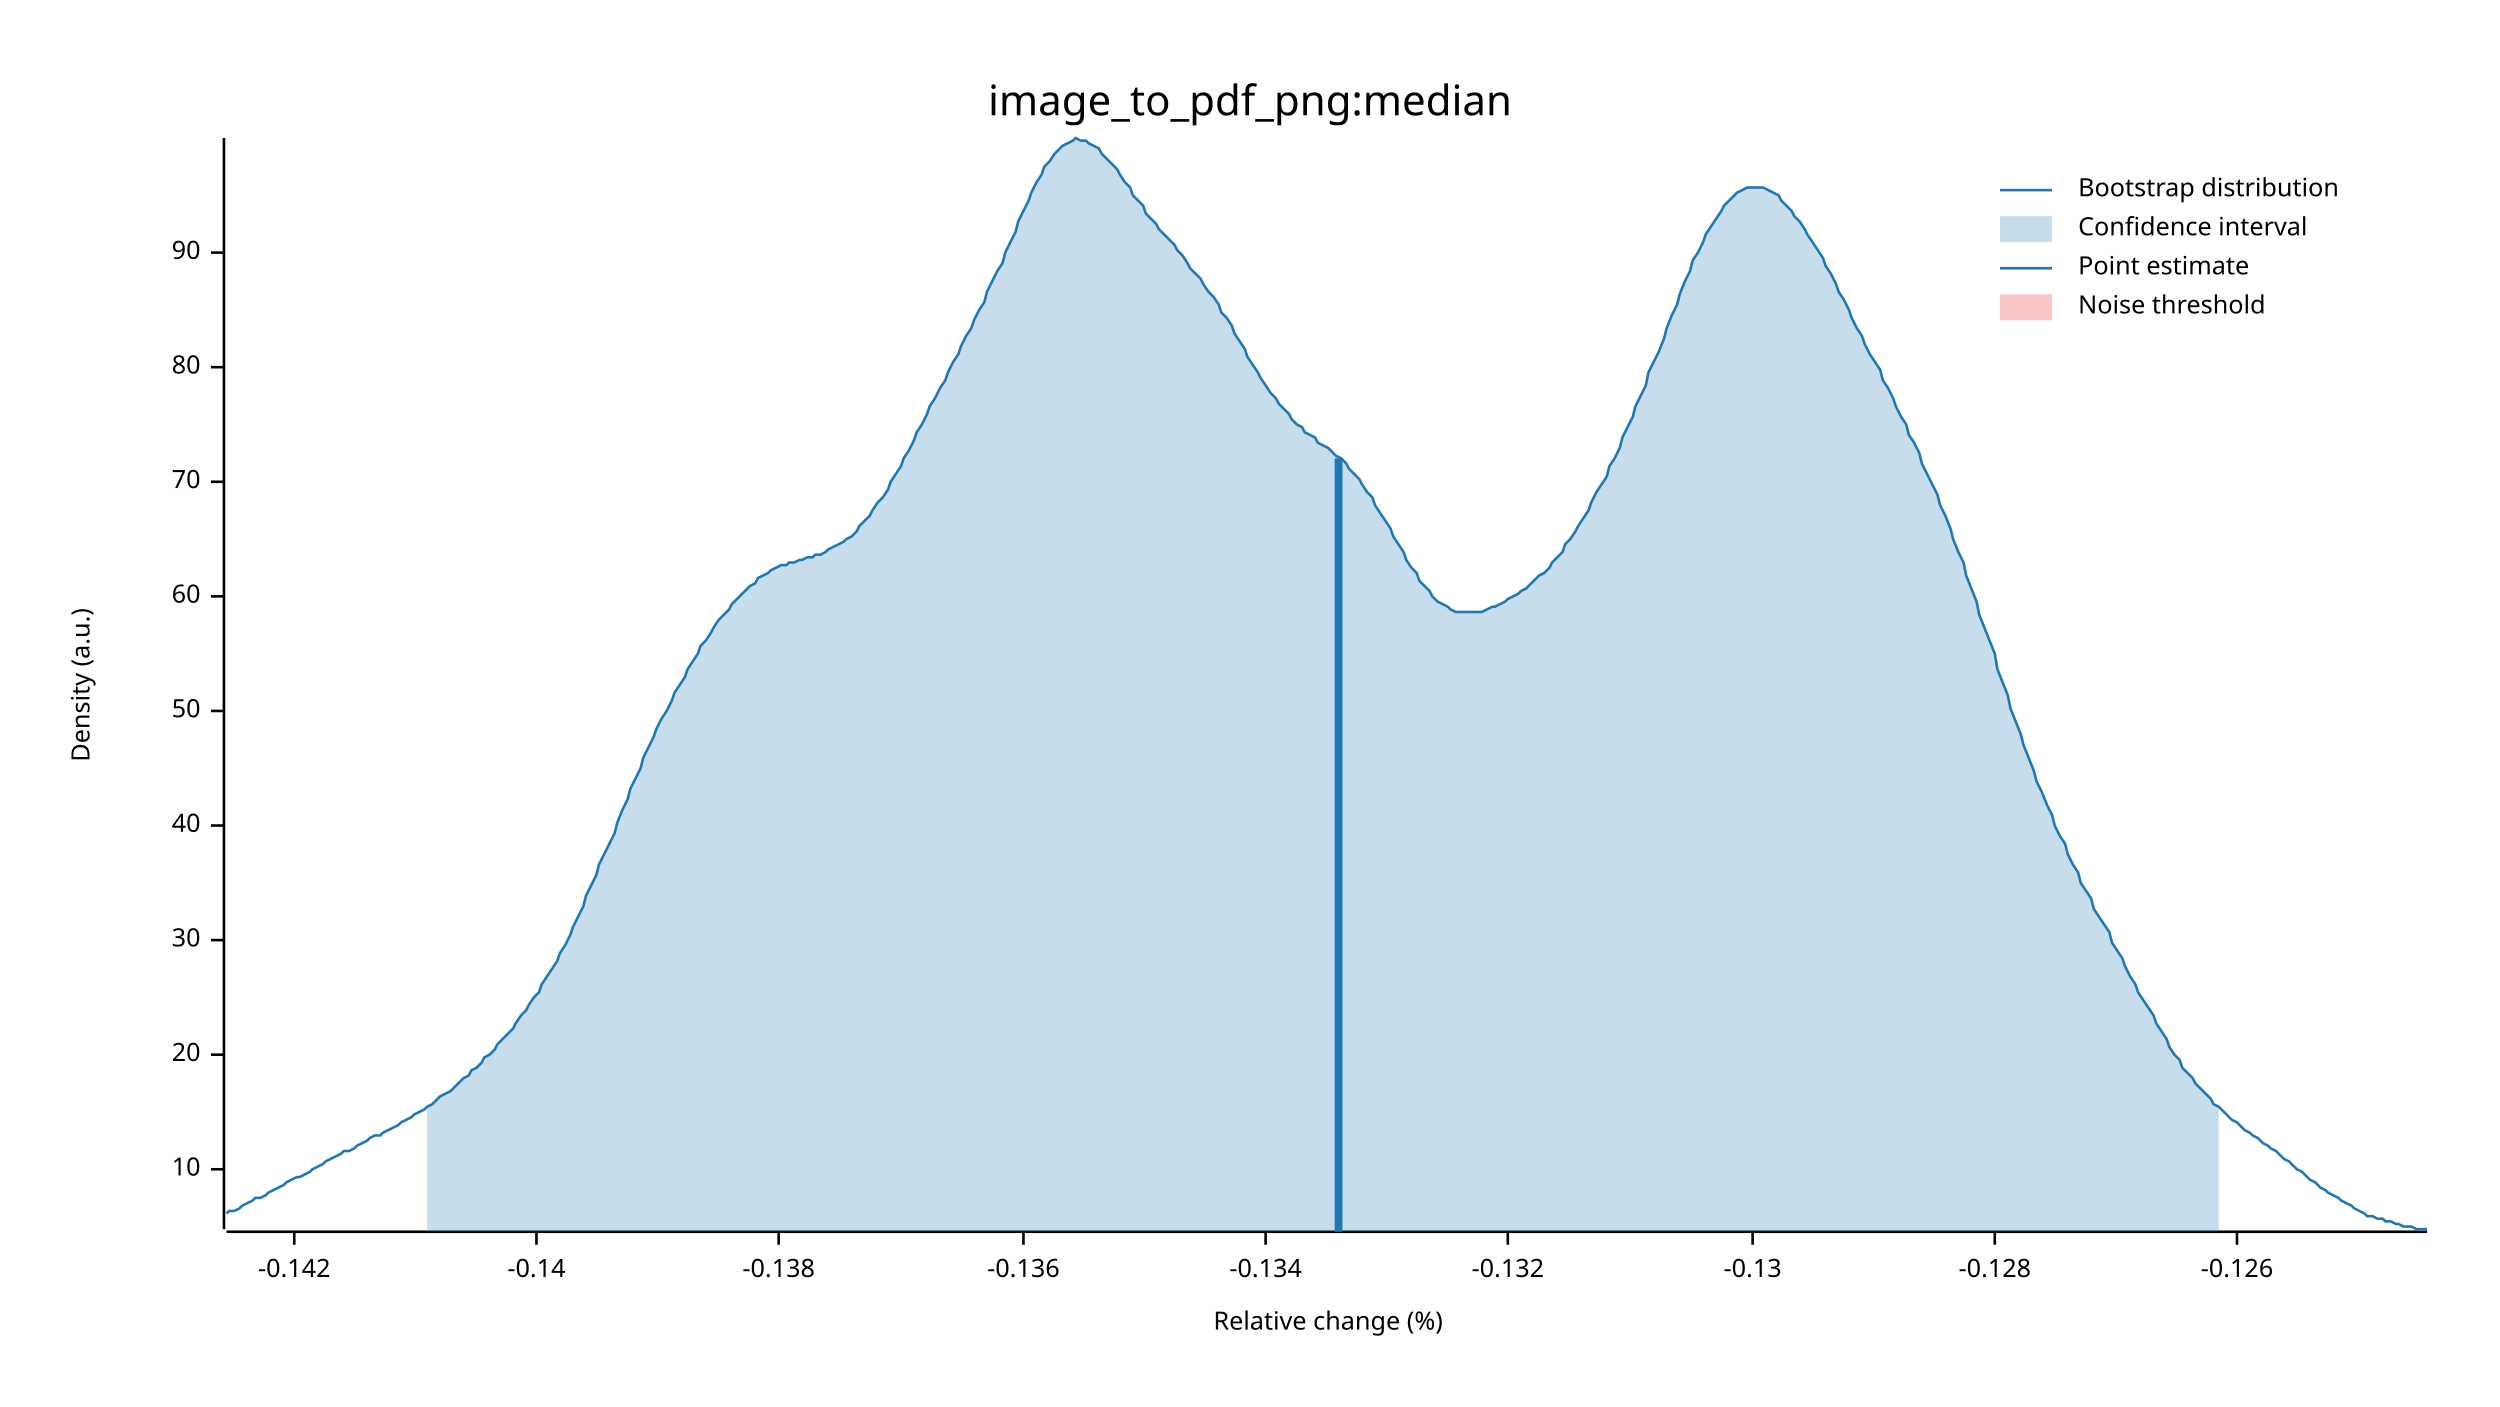
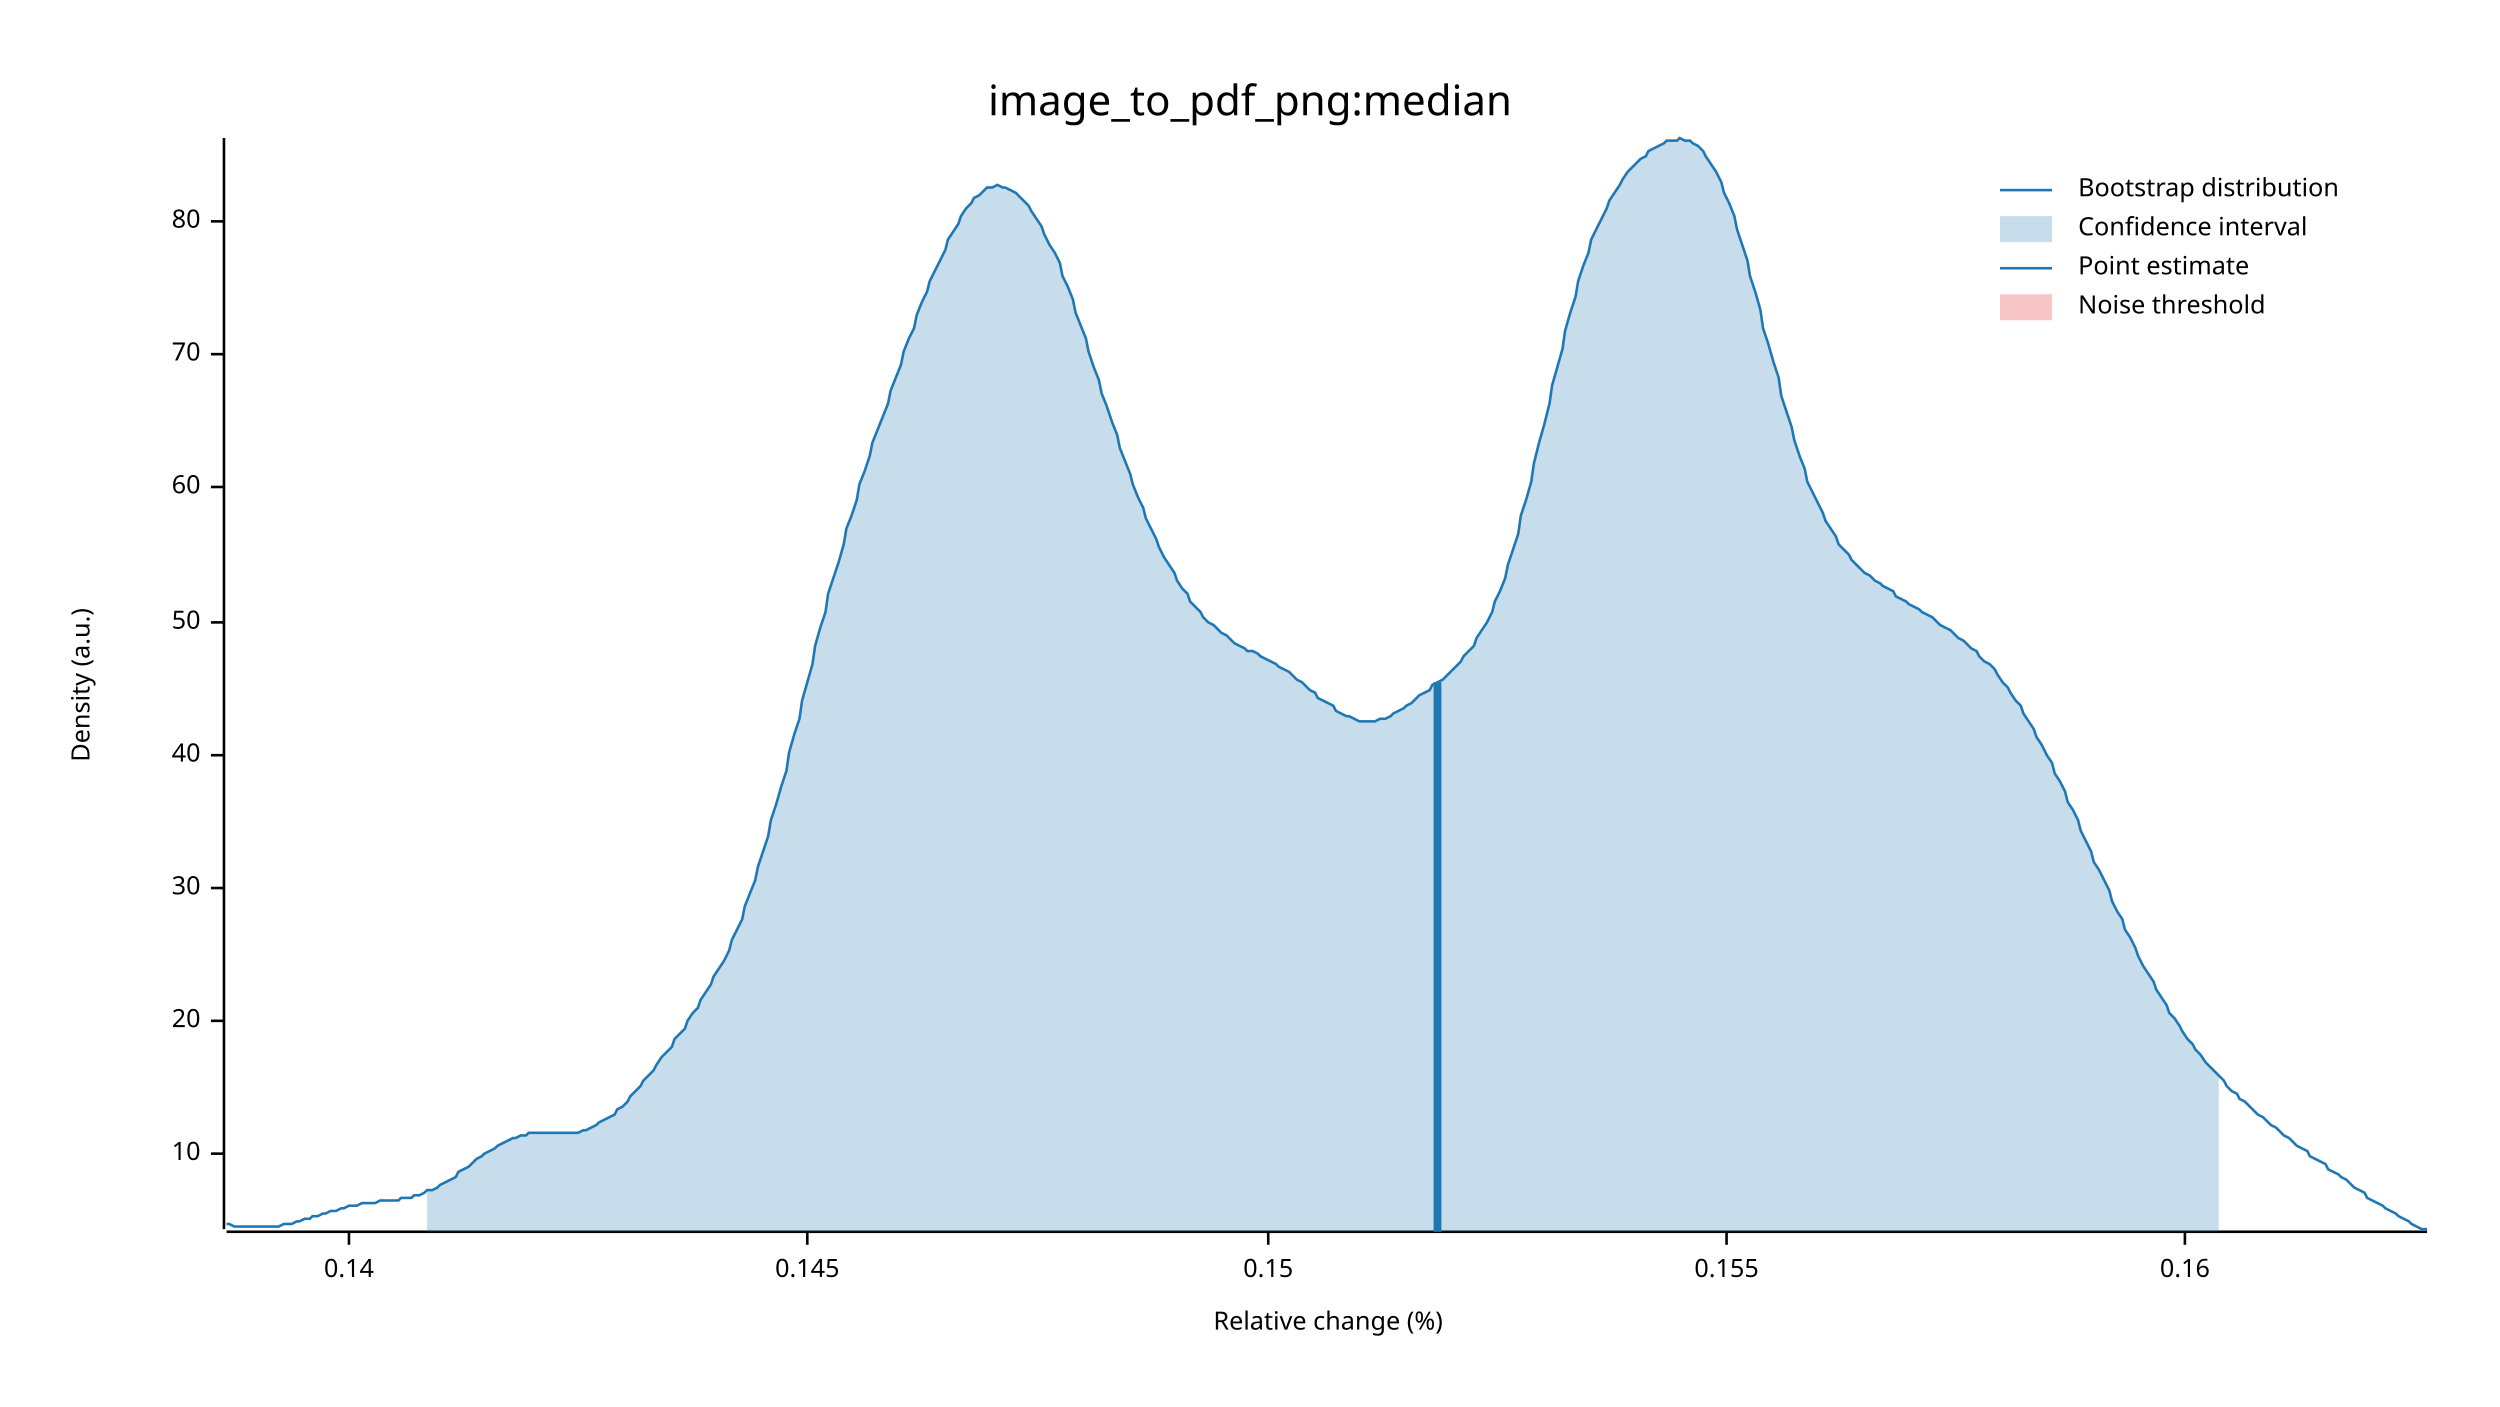
<svg xmlns="http://www.w3.org/2000/svg" width="960" height="540" viewBox="0 0 960 540">
  <text x="480" y="32" dy="0.76em" text-anchor="middle" font-family="sans-serif" font-size="16.129" opacity="1" fill="#000000">
image_to_pdf_png:median
</text>
  <text x="27" y="263" dy="0.76em" text-anchor="middle" font-family="sans-serif" font-size="9.677" opacity="1" fill="#000000" transform="rotate(270, 27, 263)">
Density (a.u.)
</text>
  <text x="510" y="513" dy="-0.5ex" text-anchor="middle" font-family="sans-serif" font-size="9.677" opacity="1" fill="#000000">
Relative change (%)
</text>
  <polyline fill="none" opacity="1" stroke="#000000" stroke-width="1" points="86,53 86,472 " />
-   <text x="77" y="449" dy="0.5ex" text-anchor="end" font-family="sans-serif" font-size="9.677" opacity="1" fill="#000000">
+   <text x="77" y="443" dy="0.5ex" text-anchor="end" font-family="sans-serif" font-size="9.677" opacity="1" fill="#000000">
10
</text>
-   <polyline fill="none" opacity="1" stroke="#000000" stroke-width="1" points="81,449 86,449 " />
-   <text x="77" y="405" dy="0.5ex" text-anchor="end" font-family="sans-serif" font-size="9.677" opacity="1" fill="#000000">
+   <polyline fill="none" opacity="1" stroke="#000000" stroke-width="1" points="81,443 86,443 " />
+   <text x="77" y="392" dy="0.5ex" text-anchor="end" font-family="sans-serif" font-size="9.677" opacity="1" fill="#000000">
20
</text>
-   <polyline fill="none" opacity="1" stroke="#000000" stroke-width="1" points="81,405 86,405 " />
-   <text x="77" y="361" dy="0.5ex" text-anchor="end" font-family="sans-serif" font-size="9.677" opacity="1" fill="#000000">
+   <polyline fill="none" opacity="1" stroke="#000000" stroke-width="1" points="81,392 86,392 " />
+   <text x="77" y="341" dy="0.5ex" text-anchor="end" font-family="sans-serif" font-size="9.677" opacity="1" fill="#000000">
30
</text>
-   <polyline fill="none" opacity="1" stroke="#000000" stroke-width="1" points="81,361 86,361 " />
-   <text x="77" y="317" dy="0.5ex" text-anchor="end" font-family="sans-serif" font-size="9.677" opacity="1" fill="#000000">
+   <polyline fill="none" opacity="1" stroke="#000000" stroke-width="1" points="81,341 86,341 " />
+   <text x="77" y="290" dy="0.5ex" text-anchor="end" font-family="sans-serif" font-size="9.677" opacity="1" fill="#000000">
40
</text>
-   <polyline fill="none" opacity="1" stroke="#000000" stroke-width="1" points="81,317 86,317 " />
-   <text x="77" y="273" dy="0.5ex" text-anchor="end" font-family="sans-serif" font-size="9.677" opacity="1" fill="#000000">
+   <polyline fill="none" opacity="1" stroke="#000000" stroke-width="1" points="81,290 86,290 " />
+   <text x="77" y="239" dy="0.5ex" text-anchor="end" font-family="sans-serif" font-size="9.677" opacity="1" fill="#000000">
50
</text>
-   <polyline fill="none" opacity="1" stroke="#000000" stroke-width="1" points="81,273 86,273 " />
-   <text x="77" y="229" dy="0.5ex" text-anchor="end" font-family="sans-serif" font-size="9.677" opacity="1" fill="#000000">
+   <polyline fill="none" opacity="1" stroke="#000000" stroke-width="1" points="81,239 86,239 " />
+   <text x="77" y="187" dy="0.5ex" text-anchor="end" font-family="sans-serif" font-size="9.677" opacity="1" fill="#000000">
60
</text>
-   <polyline fill="none" opacity="1" stroke="#000000" stroke-width="1" points="81,229 86,229 " />
-   <text x="77" y="185" dy="0.5ex" text-anchor="end" font-family="sans-serif" font-size="9.677" opacity="1" fill="#000000">
+   <polyline fill="none" opacity="1" stroke="#000000" stroke-width="1" points="81,187 86,187 " />
+   <text x="77" y="136" dy="0.5ex" text-anchor="end" font-family="sans-serif" font-size="9.677" opacity="1" fill="#000000">
70
</text>
-   <polyline fill="none" opacity="1" stroke="#000000" stroke-width="1" points="81,185 86,185 " />
-   <text x="77" y="141" dy="0.5ex" text-anchor="end" font-family="sans-serif" font-size="9.677" opacity="1" fill="#000000">
+   <polyline fill="none" opacity="1" stroke="#000000" stroke-width="1" points="81,136 86,136 " />
+   <text x="77" y="85" dy="0.5ex" text-anchor="end" font-family="sans-serif" font-size="9.677" opacity="1" fill="#000000">
80
</text>
-   <polyline fill="none" opacity="1" stroke="#000000" stroke-width="1" points="81,141 86,141 " />
-   <text x="77" y="97" dy="0.5ex" text-anchor="end" font-family="sans-serif" font-size="9.677" opacity="1" fill="#000000">
- 90
+   <polyline fill="none" opacity="1" stroke="#000000" stroke-width="1" points="81,85 86,85 " />
+   <polyline fill="none" opacity="1" stroke="#000000" stroke-width="1" points="87,473 932,473 " />
+   <text x="134" y="483" dy="0.76em" text-anchor="middle" font-family="sans-serif" font-size="9.677" opacity="1" fill="#000000">
+ 0.14
</text>
-   <polyline fill="none" opacity="1" stroke="#000000" stroke-width="1" points="81,97 86,97 " />
-   <polyline fill="none" opacity="1" stroke="#000000" stroke-width="1" points="87,473 932,473 " />
-   <text x="113" y="483" dy="0.76em" text-anchor="middle" font-family="sans-serif" font-size="9.677" opacity="1" fill="#000000">
- -0.142
+   <polyline fill="none" opacity="1" stroke="#000000" stroke-width="1" points="134,473 134,478 " />
+   <text x="310" y="483" dy="0.76em" text-anchor="middle" font-family="sans-serif" font-size="9.677" opacity="1" fill="#000000">
+ 0.145
</text>
-   <polyline fill="none" opacity="1" stroke="#000000" stroke-width="1" points="113,473 113,478 " />
-   <text x="206" y="483" dy="0.76em" text-anchor="middle" font-family="sans-serif" font-size="9.677" opacity="1" fill="#000000">
- -0.14
+   <polyline fill="none" opacity="1" stroke="#000000" stroke-width="1" points="310,473 310,478 " />
+   <text x="487" y="483" dy="0.76em" text-anchor="middle" font-family="sans-serif" font-size="9.677" opacity="1" fill="#000000">
+ 0.15
</text>
-   <polyline fill="none" opacity="1" stroke="#000000" stroke-width="1" points="206,473 206,478 " />
-   <text x="299" y="483" dy="0.76em" text-anchor="middle" font-family="sans-serif" font-size="9.677" opacity="1" fill="#000000">
- -0.138
+   <polyline fill="none" opacity="1" stroke="#000000" stroke-width="1" points="487,473 487,478 " />
+   <text x="663" y="483" dy="0.76em" text-anchor="middle" font-family="sans-serif" font-size="9.677" opacity="1" fill="#000000">
+ 0.155
</text>
-   <polyline fill="none" opacity="1" stroke="#000000" stroke-width="1" points="299,473 299,478 " />
-   <text x="393" y="483" dy="0.76em" text-anchor="middle" font-family="sans-serif" font-size="9.677" opacity="1" fill="#000000">
- -0.136
+   <polyline fill="none" opacity="1" stroke="#000000" stroke-width="1" points="663,473 663,478 " />
+   <text x="839" y="483" dy="0.76em" text-anchor="middle" font-family="sans-serif" font-size="9.677" opacity="1" fill="#000000">
+ 0.16
</text>
-   <polyline fill="none" opacity="1" stroke="#000000" stroke-width="1" points="393,473 393,478 " />
-   <text x="486" y="483" dy="0.76em" text-anchor="middle" font-family="sans-serif" font-size="9.677" opacity="1" fill="#000000">
- -0.134
- </text>
-   <polyline fill="none" opacity="1" stroke="#000000" stroke-width="1" points="486,473 486,478 " />
-   <text x="579" y="483" dy="0.76em" text-anchor="middle" font-family="sans-serif" font-size="9.677" opacity="1" fill="#000000">
- -0.132
- </text>
-   <polyline fill="none" opacity="1" stroke="#000000" stroke-width="1" points="579,473 579,478 " />
-   <text x="673" y="483" dy="0.76em" text-anchor="middle" font-family="sans-serif" font-size="9.677" opacity="1" fill="#000000">
- -0.13
- </text>
-   <polyline fill="none" opacity="1" stroke="#000000" stroke-width="1" points="673,473 673,478 " />
-   <text x="766" y="483" dy="0.76em" text-anchor="middle" font-family="sans-serif" font-size="9.677" opacity="1" fill="#000000">
- -0.128
- </text>
-   <polyline fill="none" opacity="1" stroke="#000000" stroke-width="1" points="766,473 766,478 " />
-   <text x="859" y="483" dy="0.76em" text-anchor="middle" font-family="sans-serif" font-size="9.677" opacity="1" fill="#000000">
- -0.126
- </text>
-   <polyline fill="none" opacity="1" stroke="#000000" stroke-width="1" points="859,473 859,478 " />
-   <polyline fill="none" opacity="1" stroke="#1F78B4" stroke-width="1" points="87,466 88,465 90,465 92,464 93,463 95,462 97,461 98,460 100,460 102,459 103,458 105,457 107,456 109,455 110,454 112,453 114,452 115,452 117,451 119,450 120,449 122,448 124,447 125,446 127,445 129,444 131,443 132,442 134,442 136,441 137,440 139,439 141,438 142,437 144,436 146,436 147,435 149,434 151,433 153,432 154,431 156,430 158,429 159,428 161,427 163,426 164,425 166,424 168,422 169,421 171,420 173,419 175,417 176,416 178,414 180,413 181,411 183,410 185,408 186,406 188,405 190,403 191,401 193,399 195,397 197,395 198,393 200,390 202,388 203,386 205,383 207,381 208,378 210,375 212,372 214,369 215,366 217,363 219,359 220,356 222,352 224,348 225,344 227,340 229,336 230,332 232,328 234,324 236,320 237,316 239,311 241,307 242,303 244,299 246,295 247,291 249,287 251,283 252,280 254,276 256,273 258,269 259,266 261,263 263,260 264,257 266,254 268,251 269,248 271,246 273,243 274,241 276,238 278,236 280,234 281,232 283,230 285,228 286,227 288,225 290,224 291,222 293,221 295,220 296,219 298,218 300,217 302,217 303,216 305,216 307,215 308,215 310,214 312,214 313,213 315,213 317,212 318,211 320,210 322,209 324,208 325,207 327,206 329,204 330,202 332,200 334,198 335,196 337,193 339,191 341,188 342,185 344,182 346,179 347,176 349,173 351,169 352,166 354,163 356,159 357,156 359,153 361,149 363,146 364,143 366,139 368,136 369,133 371,129 373,126 374,123 376,119 378,116 379,112 381,108 383,104 385,101 386,97 388,93 390,89 391,85 393,81 395,77 396,74 398,70 400,67 401,64 403,62 405,59 407,57 408,56 410,55 412,54 413,53 415,54 417,54 418,55 420,56 422,57 423,59 425,61 427,63 429,65 430,67 432,70 434,72 435,75 437,77 439,79 440,82 442,84 444,86 445,88 447,90 449,92 451,94 452,96 454,98 456,101 457,103 459,105 461,107 462,109 464,112 466,114 468,117 469,120 471,122 473,125 474,128 476,131 478,134 479,137 481,140 483,143 484,145 486,148 488,151 490,153 491,155 493,157 495,159 496,161 498,163 500,164 501,166 503,167 505,168 506,170 508,171 510,172 512,174 513,175 515,176 517,178 518,180 520,182 522,184 523,186 525,189 527,191 528,194 530,197 532,200 534,203 535,206 537,209 539,212 540,215 542,218 544,220 545,223 547,225 549,227 550,229 552,231 554,232 556,233 557,234 559,235 561,235 562,235 564,235 566,235 567,235 569,235 571,234 573,233 574,233 576,232 578,231 579,230 581,229 583,228 584,227 586,226 588,224 589,223 591,221 593,220 595,218 596,216 598,214 600,212 601,209 603,207 605,204 606,202 608,199 610,196 611,193 613,189 615,186 617,183 618,179 620,176 622,172 623,168 625,164 627,160 628,156 630,152 632,148 633,143 635,139 637,135 639,130 640,126 642,121 644,117 645,113 647,108 649,104 650,100 652,97 654,93 655,90 657,87 659,84 661,81 662,79 664,77 666,75 667,74 669,73 671,72 672,72 674,72 676,72 677,72 679,73 681,74 683,75 684,77 686,79 688,81 689,83 691,85 693,88 694,90 696,93 698,96 700,99 701,102 703,105 705,109 706,112 708,115 710,119 711,122 713,126 715,129 716,132 718,136 720,139 722,142 723,146 725,149 727,153 728,156 730,160 732,163 733,167 735,170 737,174 738,178 740,182 742,186 744,190 745,194 747,198 749,203 750,207 752,212 754,216 755,221 757,226 759,231 760,236 762,241 764,246 766,251 767,257 769,262 771,267 772,272 774,277 776,282 777,286 779,291 781,296 782,300 784,304 786,309 788,313 789,317 791,321 793,324 794,328 796,332 798,335 799,339 801,342 803,345 804,349 806,352 808,355 810,358 811,362 813,365 815,368 816,371 818,375 820,378 821,381 823,384 825,387 827,390 828,393 830,396 832,399 833,402 835,405 837,407 838,410 840,412 842,414 843,416 845,418 847,420 849,422 850,424 852,425 854,427 855,428 857,430 859,431 860,432 862,434 864,435 865,436 867,437 869,439 871,440 872,441 874,442 876,444 877,445 879,446 881,448 882,449 884,450 886,452 887,453 889,454 891,456 893,457 894,458 896,459 898,460 899,461 901,462 903,463 904,464 906,465 908,466 909,467 911,467 913,468 915,468 916,469 918,469 920,470 921,470 923,471 925,471 926,471 928,472 930,472 932,472 " />
-   <polygon opacity="0.25" fill="#1F78B4" points="164,425 166,424 168,422 169,421 171,420 173,419 175,417 176,416 178,414 180,413 181,411 183,410 185,408 186,406 188,405 190,403 191,401 193,399 195,397 197,395 198,393 200,390 202,388 203,386 205,383 207,381 208,378 210,375 212,372 214,369 215,366 217,363 219,359 220,356 222,352 224,348 225,344 227,340 229,336 230,332 232,328 234,324 236,320 237,316 239,311 241,307 242,303 244,299 246,295 247,291 249,287 251,283 252,280 254,276 256,273 258,269 259,266 261,263 263,260 264,257 266,254 268,251 269,248 271,246 273,243 274,241 276,238 278,236 280,234 281,232 283,230 285,228 286,227 288,225 290,224 291,222 293,221 295,220 296,219 298,218 300,217 302,217 303,216 305,216 307,215 308,215 310,214 312,214 313,213 315,213 317,212 318,211 320,210 322,209 324,208 325,207 327,206 329,204 330,202 332,200 334,198 335,196 337,193 339,191 341,188 342,185 344,182 346,179 347,176 349,173 351,169 352,166 354,163 356,159 357,156 359,153 361,149 363,146 364,143 366,139 368,136 369,133 371,129 373,126 374,123 376,119 378,116 379,112 381,108 383,104 385,101 386,97 388,93 390,89 391,85 393,81 395,77 396,74 398,70 400,67 401,64 403,62 405,59 407,57 408,56 410,55 412,54 413,53 415,54 417,54 418,55 420,56 422,57 423,59 425,61 427,63 429,65 430,67 432,70 434,72 435,75 437,77 439,79 440,82 442,84 444,86 445,88 447,90 449,92 451,94 452,96 454,98 456,101 457,103 459,105 461,107 462,109 464,112 466,114 468,117 469,120 471,122 473,125 474,128 476,131 478,134 479,137 481,140 483,143 484,145 486,148 488,151 490,153 491,155 493,157 495,159 496,161 498,163 500,164 501,166 503,167 505,168 506,170 508,171 510,172 512,174 513,175 515,176 517,178 518,180 520,182 522,184 523,186 525,189 527,191 528,194 530,197 532,200 534,203 535,206 537,209 539,212 540,215 542,218 544,220 545,223 547,225 549,227 550,229 552,231 554,232 556,233 557,234 559,235 561,235 562,235 564,235 566,235 567,235 569,235 571,234 573,233 574,233 576,232 578,231 579,230 581,229 583,228 584,227 586,226 588,224 589,223 591,221 593,220 595,218 596,216 598,214 600,212 601,209 603,207 605,204 606,202 608,199 610,196 611,193 613,189 615,186 617,183 618,179 620,176 622,172 623,168 625,164 627,160 628,156 630,152 632,148 633,143 635,139 637,135 639,130 640,126 642,121 644,117 645,113 647,108 649,104 650,100 652,97 654,93 655,90 657,87 659,84 661,81 662,79 664,77 666,75 667,74 669,73 671,72 672,72 674,72 676,72 677,72 679,73 681,74 683,75 684,77 686,79 688,81 689,83 691,85 693,88 694,90 696,93 698,96 700,99 701,102 703,105 705,109 706,112 708,115 710,119 711,122 713,126 715,129 716,132 718,136 720,139 722,142 723,146 725,149 727,153 728,156 730,160 732,163 733,167 735,170 737,174 738,178 740,182 742,186 744,190 745,194 747,198 749,203 750,207 752,212 754,216 755,221 757,226 759,231 760,236 762,241 764,246 766,251 767,257 769,262 771,267 772,272 774,277 776,282 777,286 779,291 781,296 782,300 784,304 786,309 788,313 789,317 791,321 793,324 794,328 796,332 798,335 799,339 801,342 803,345 804,349 806,352 808,355 810,358 811,362 813,365 815,368 816,371 818,375 820,378 821,381 823,384 825,387 827,390 828,393 830,396 832,399 833,402 835,405 837,407 838,410 840,412 842,414 843,416 845,418 847,420 849,422 850,424 852,425 852,473 164,473 " />
-   <polyline fill="none" opacity="1" stroke="#1F78B4" stroke-width="3" points="514,473 514,176 " />
+   <polyline fill="none" opacity="1" stroke="#000000" stroke-width="1" points="839,473 839,478 " />
+   <polyline fill="none" opacity="1" stroke="#1F78B4" stroke-width="1" points="87,470 88,470 90,471 92,471 93,471 95,471 97,471 98,471 100,471 102,471 103,471 105,471 107,471 109,470 110,470 112,470 114,469 115,469 117,468 119,468 120,467 122,467 124,466 125,466 127,465 129,465 131,464 132,464 134,463 136,463 137,463 139,462 141,462 142,462 144,462 146,461 147,461 149,461 151,461 153,461 154,460 156,460 158,460 159,459 161,459 163,458 164,457 166,457 168,456 169,455 171,454 173,453 175,452 176,450 178,449 180,448 181,447 183,445 185,444 186,443 188,442 190,441 191,440 193,439 195,438 197,437 198,437 200,436 202,436 203,435 205,435 207,435 208,435 210,435 212,435 214,435 215,435 217,435 219,435 220,435 222,435 224,434 225,434 227,433 229,432 230,431 232,430 234,429 236,428 237,426 239,425 241,423 242,421 244,419 246,417 247,415 249,413 251,411 252,409 254,406 256,404 258,402 259,399 261,397 263,395 264,392 266,389 268,387 269,384 271,381 273,378 274,375 276,372 278,369 280,365 281,361 283,357 285,353 286,348 288,343 290,338 291,333 293,327 295,321 296,315 298,309 300,302 302,296 303,289 305,282 307,276 308,269 310,262 312,255 313,248 315,241 317,235 318,228 320,222 322,216 324,209 325,203 327,198 329,192 330,186 332,181 334,175 335,170 337,165 339,160 341,155 342,150 344,145 346,140 347,135 349,130 351,126 352,121 354,116 356,112 357,108 359,104 361,100 363,96 364,92 366,89 368,86 369,83 371,80 373,78 374,76 376,75 378,73 379,72 381,72 383,71 385,72 386,72 388,73 390,74 391,75 393,77 395,79 396,81 398,84 400,87 401,90 403,94 405,97 407,101 408,106 410,110 412,115 413,120 415,125 417,130 418,135 420,141 422,146 423,151 425,156 427,162 429,167 430,172 432,177 434,182 435,186 437,191 439,195 440,199 442,203 444,207 445,210 447,214 449,217 451,220 452,223 454,226 456,228 457,231 459,233 461,235 462,237 464,239 466,240 468,242 469,243 471,244 473,246 474,247 476,248 478,249 479,250 481,250 483,251 484,252 486,253 488,254 490,255 491,256 493,257 495,258 496,259 498,261 500,262 501,263 503,265 505,266 506,268 508,269 510,270 512,271 513,273 515,274 517,275 518,275 520,276 522,277 523,277 525,277 527,277 528,277 530,276 532,276 534,275 535,274 537,273 539,272 540,271 542,270 544,268 545,267 547,266 549,265 550,263 552,262 554,261 556,259 557,258 559,256 561,254 562,252 564,250 566,248 567,245 569,242 571,239 573,235 574,231 576,227 578,222 579,217 581,211 583,205 584,198 586,192 588,185 589,178 591,170 593,163 595,155 596,148 598,141 600,134 601,127 603,120 605,114 606,108 608,102 610,97 611,92 613,88 615,84 617,80 618,77 620,74 622,71 623,69 625,66 627,64 628,63 630,61 632,60 633,58 635,57 637,56 639,55 640,54 642,54 644,54 645,53 647,54 649,54 650,55 652,56 654,58 655,60 657,63 659,66 661,70 662,74 664,78 666,83 667,88 669,94 671,100 672,106 674,112 676,119 677,126 679,132 681,139 683,145 684,152 686,158 688,164 689,169 691,175 693,180 694,185 696,189 698,193 700,197 701,200 703,203 705,206 706,209 708,211 710,213 711,215 713,217 715,219 716,220 718,221 720,223 722,224 723,225 725,226 727,227 728,229 730,230 732,231 733,232 735,233 737,234 738,235 740,236 742,237 744,239 745,240 747,241 749,242 750,243 752,245 754,246 755,247 757,249 759,250 760,252 762,254 764,255 766,257 767,259 769,262 771,264 772,266 774,269 776,271 777,274 779,277 781,280 782,283 784,286 786,290 788,293 789,297 791,300 793,304 794,308 796,311 798,315 799,319 801,323 803,327 804,331 806,334 808,338 810,342 811,346 813,350 815,353 816,357 818,360 820,364 821,367 823,371 825,374 827,377 828,380 830,383 832,386 833,389 835,391 837,394 838,396 840,399 842,401 843,403 845,405 847,408 849,410 850,411 852,413 854,415 855,417 857,419 859,420 860,422 862,423 864,425 865,426 867,428 869,429 871,431 872,432 874,433 876,435 877,436 879,437 881,439 882,440 884,441 886,442 887,444 889,445 891,446 893,447 894,449 896,450 898,451 899,452 901,453 903,455 904,456 906,457 908,458 909,460 911,461 913,462 915,463 916,464 918,465 920,466 921,467 923,468 925,469 926,470 928,471 930,472 932,472 " />
+   <polygon opacity="0.25" fill="#1F78B4" points="164,457 166,457 168,456 169,455 171,454 173,453 175,452 176,450 178,449 180,448 181,447 183,445 185,444 186,443 188,442 190,441 191,440 193,439 195,438 197,437 198,437 200,436 202,436 203,435 205,435 207,435 208,435 210,435 212,435 214,435 215,435 217,435 219,435 220,435 222,435 224,434 225,434 227,433 229,432 230,431 232,430 234,429 236,428 237,426 239,425 241,423 242,421 244,419 246,417 247,415 249,413 251,411 252,409 254,406 256,404 258,402 259,399 261,397 263,395 264,392 266,389 268,387 269,384 271,381 273,378 274,375 276,372 278,369 280,365 281,361 283,357 285,353 286,348 288,343 290,338 291,333 293,327 295,321 296,315 298,309 300,302 302,296 303,289 305,282 307,276 308,269 310,262 312,255 313,248 315,241 317,235 318,228 320,222 322,216 324,209 325,203 327,198 329,192 330,186 332,181 334,175 335,170 337,165 339,160 341,155 342,150 344,145 346,140 347,135 349,130 351,126 352,121 354,116 356,112 357,108 359,104 361,100 363,96 364,92 366,89 368,86 369,83 371,80 373,78 374,76 376,75 378,73 379,72 381,72 383,71 385,72 386,72 388,73 390,74 391,75 393,77 395,79 396,81 398,84 400,87 401,90 403,94 405,97 407,101 408,106 410,110 412,115 413,120 415,125 417,130 418,135 420,141 422,146 423,151 425,156 427,162 429,167 430,172 432,177 434,182 435,186 437,191 439,195 440,199 442,203 444,207 445,210 447,214 449,217 451,220 452,223 454,226 456,228 457,231 459,233 461,235 462,237 464,239 466,240 468,242 469,243 471,244 473,246 474,247 476,248 478,249 479,250 481,250 483,251 484,252 486,253 488,254 490,255 491,256 493,257 495,258 496,259 498,261 500,262 501,263 503,265 505,266 506,268 508,269 510,270 512,271 513,273 515,274 517,275 518,275 520,276 522,277 523,277 525,277 527,277 528,277 530,276 532,276 534,275 535,274 537,273 539,272 540,271 542,270 544,268 545,267 547,266 549,265 550,263 552,262 554,261 556,259 557,258 559,256 561,254 562,252 564,250 566,248 567,245 569,242 571,239 573,235 574,231 576,227 578,222 579,217 581,211 583,205 584,198 586,192 588,185 589,178 591,170 593,163 595,155 596,148 598,141 600,134 601,127 603,120 605,114 606,108 608,102 610,97 611,92 613,88 615,84 617,80 618,77 620,74 622,71 623,69 625,66 627,64 628,63 630,61 632,60 633,58 635,57 637,56 639,55 640,54 642,54 644,54 645,53 647,54 649,54 650,55 652,56 654,58 655,60 657,63 659,66 661,70 662,74 664,78 666,83 667,88 669,94 671,100 672,106 674,112 676,119 677,126 679,132 681,139 683,145 684,152 686,158 688,164 689,169 691,175 693,180 694,185 696,189 698,193 700,197 701,200 703,203 705,206 706,209 708,211 710,213 711,215 713,217 715,219 716,220 718,221 720,223 722,224 723,225 725,226 727,227 728,229 730,230 732,231 733,232 735,233 737,234 738,235 740,236 742,237 744,239 745,240 747,241 749,242 750,243 752,245 754,246 755,247 757,249 759,250 760,252 762,254 764,255 766,257 767,259 769,262 771,264 772,266 774,269 776,271 777,274 779,277 781,280 782,283 784,286 786,290 788,293 789,297 791,300 793,304 794,308 796,311 798,315 799,319 801,323 803,327 804,331 806,334 808,338 810,342 811,346 813,350 815,353 816,357 818,360 820,364 821,367 823,371 825,374 827,377 828,380 830,383 832,386 833,389 835,391 837,394 838,396 840,399 842,401 843,403 845,405 847,408 849,410 850,411 852,413 852,473 164,473 " />
+   <polyline fill="none" opacity="1" stroke="#1F78B4" stroke-width="3" points="552,473 552,262 " />
  <rect x="509" y="53" width="0" height="419" opacity="0.1" fill="#E31A1C" stroke="none" />
  <text x="798" y="68" dy="0.76em" text-anchor="start" font-family="sans-serif" font-size="9.677" opacity="1" fill="#000000">
Bootstrap distribution
</text>
  <text x="798" y="83" dy="0.76em" text-anchor="start" font-family="sans-serif" font-size="9.677" opacity="1" fill="#000000">
Confidence interval
</text>
  <text x="798" y="98" dy="0.76em" text-anchor="start" font-family="sans-serif" font-size="9.677" opacity="1" fill="#000000">
Point estimate
</text>
  <text x="798" y="113" dy="0.76em" text-anchor="start" font-family="sans-serif" font-size="9.677" opacity="1" fill="#000000">
Noise threshold
</text>
  <polyline fill="none" opacity="1" stroke="#1F78B4" stroke-width="1" points="768,73 788,73 " />
  <rect x="768" y="83" width="20" height="10" opacity="0.25" fill="#1F78B4" stroke="none" />
  <polyline fill="none" opacity="1" stroke="#1F78B4" stroke-width="1" points="768,103 788,103 " />
  <rect x="768" y="113" width="20" height="10" opacity="0.25" fill="#E31A1C" stroke="none" />
</svg>
